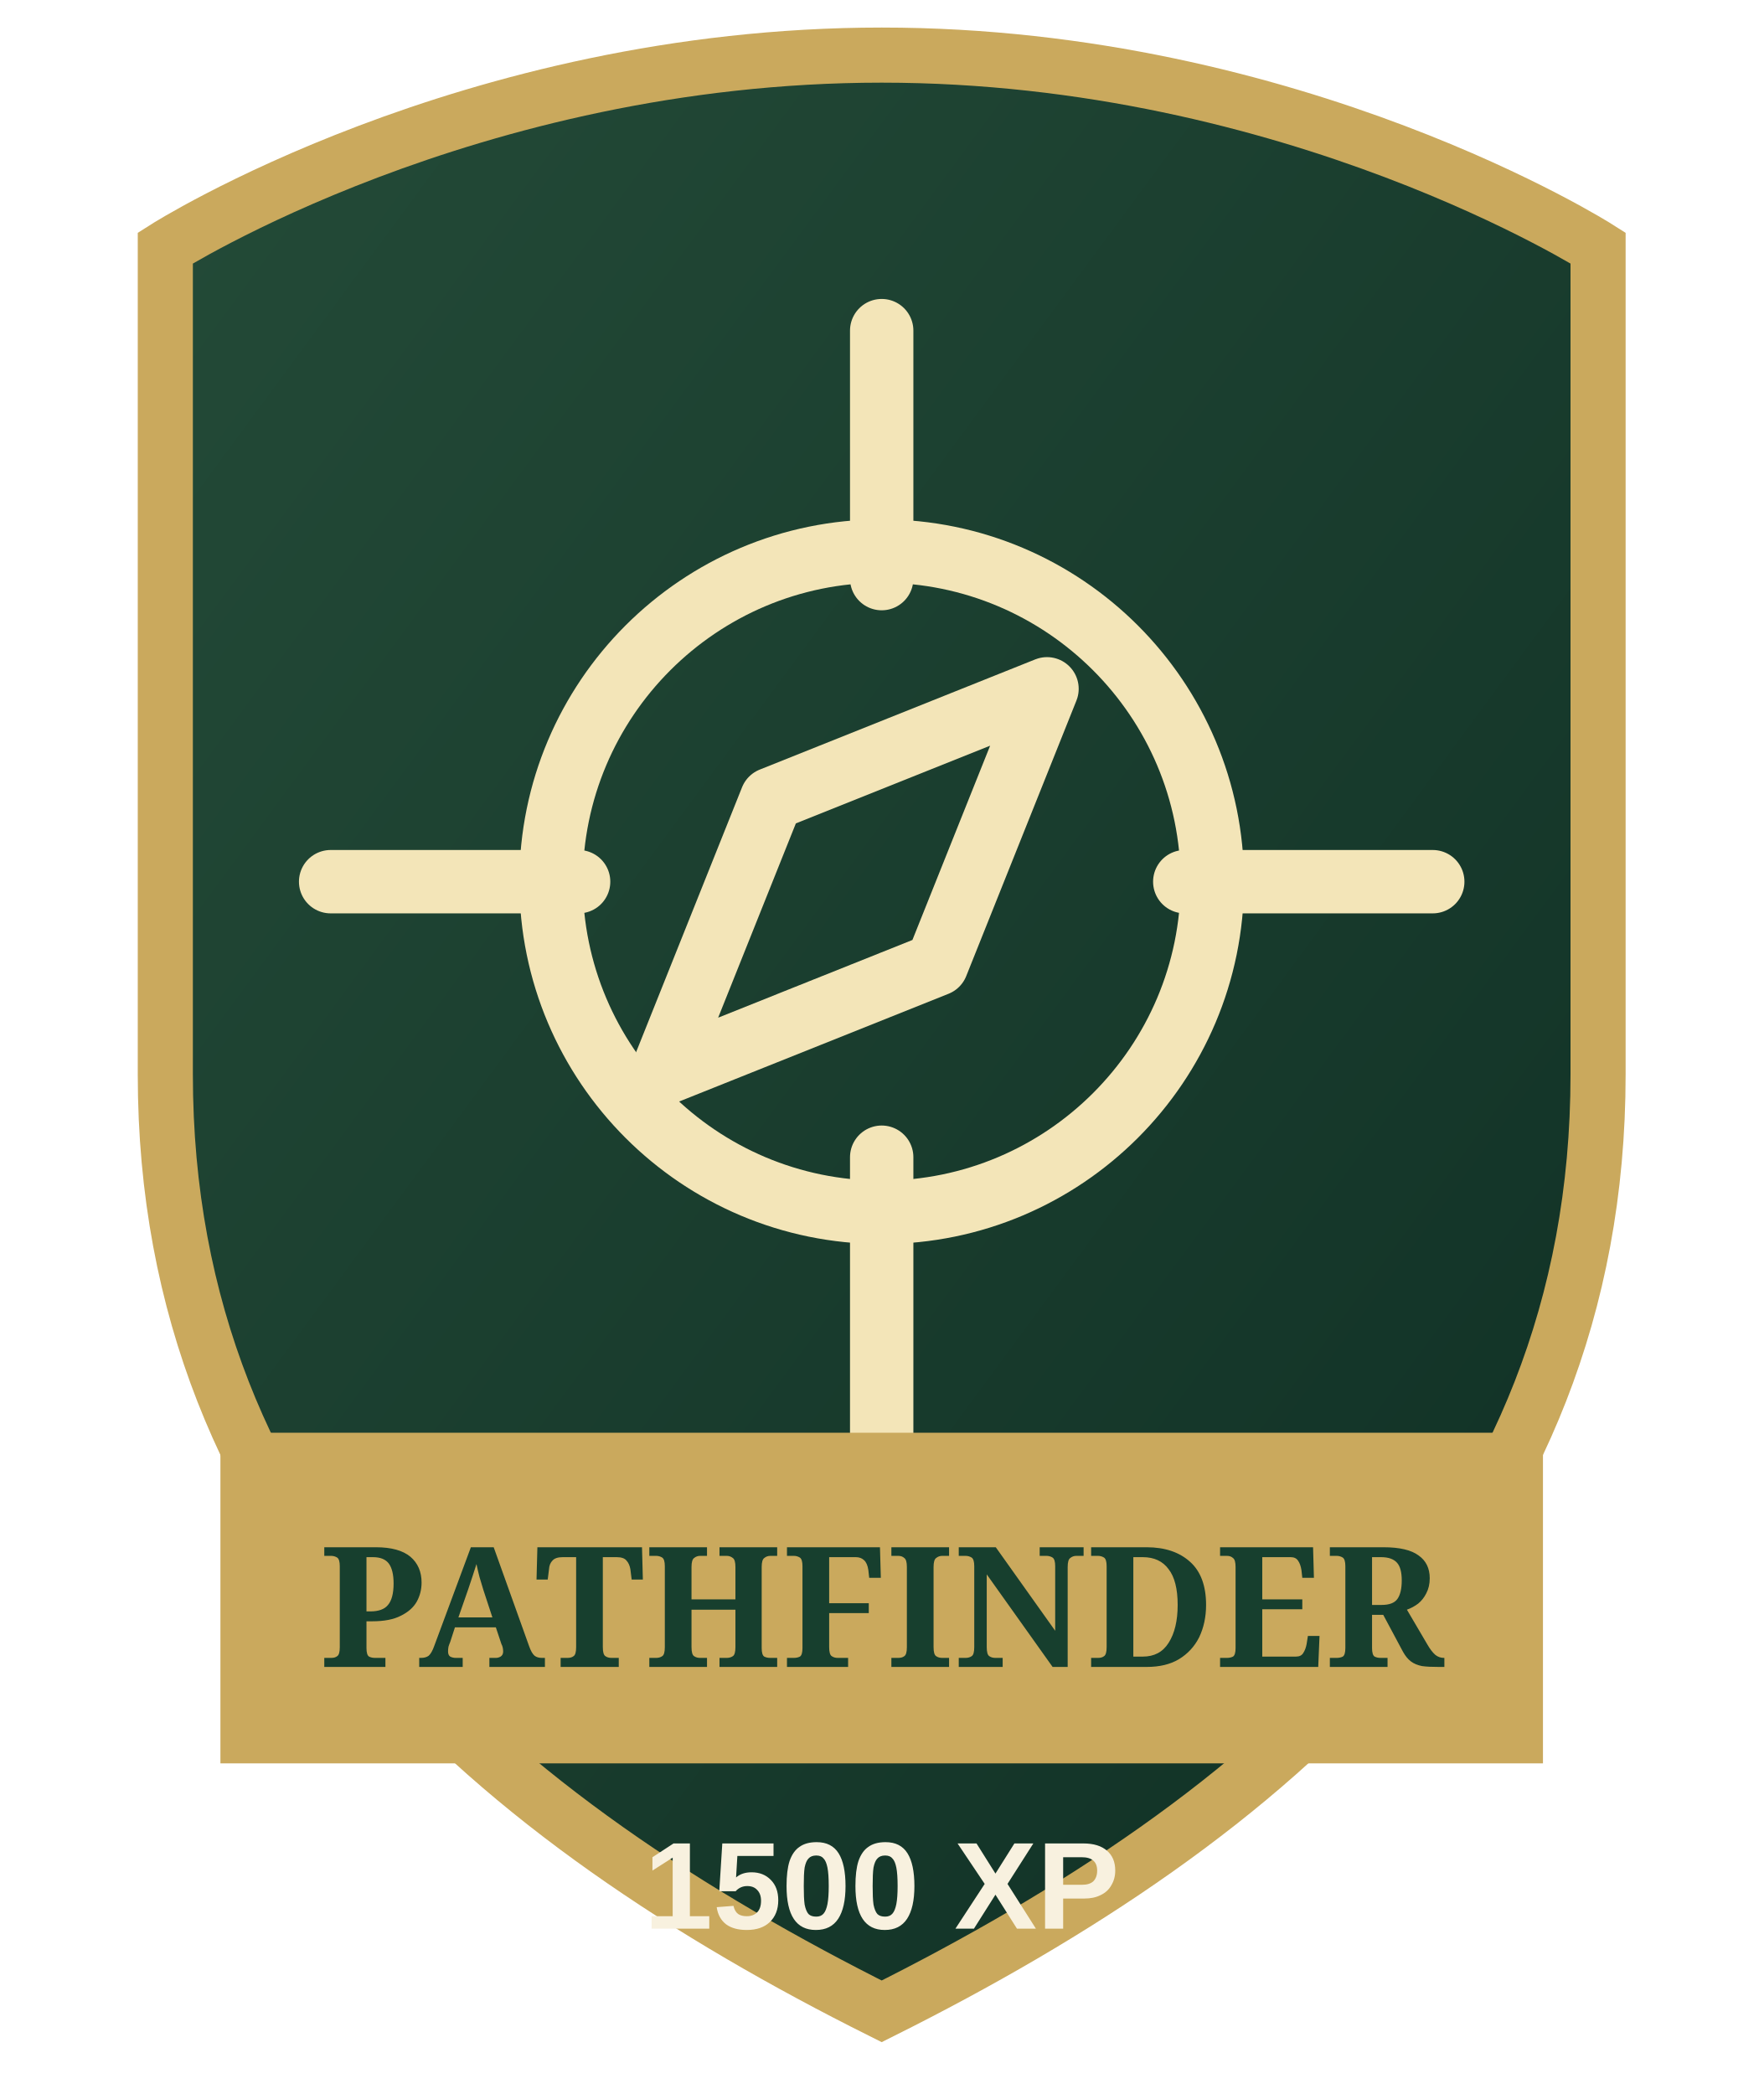
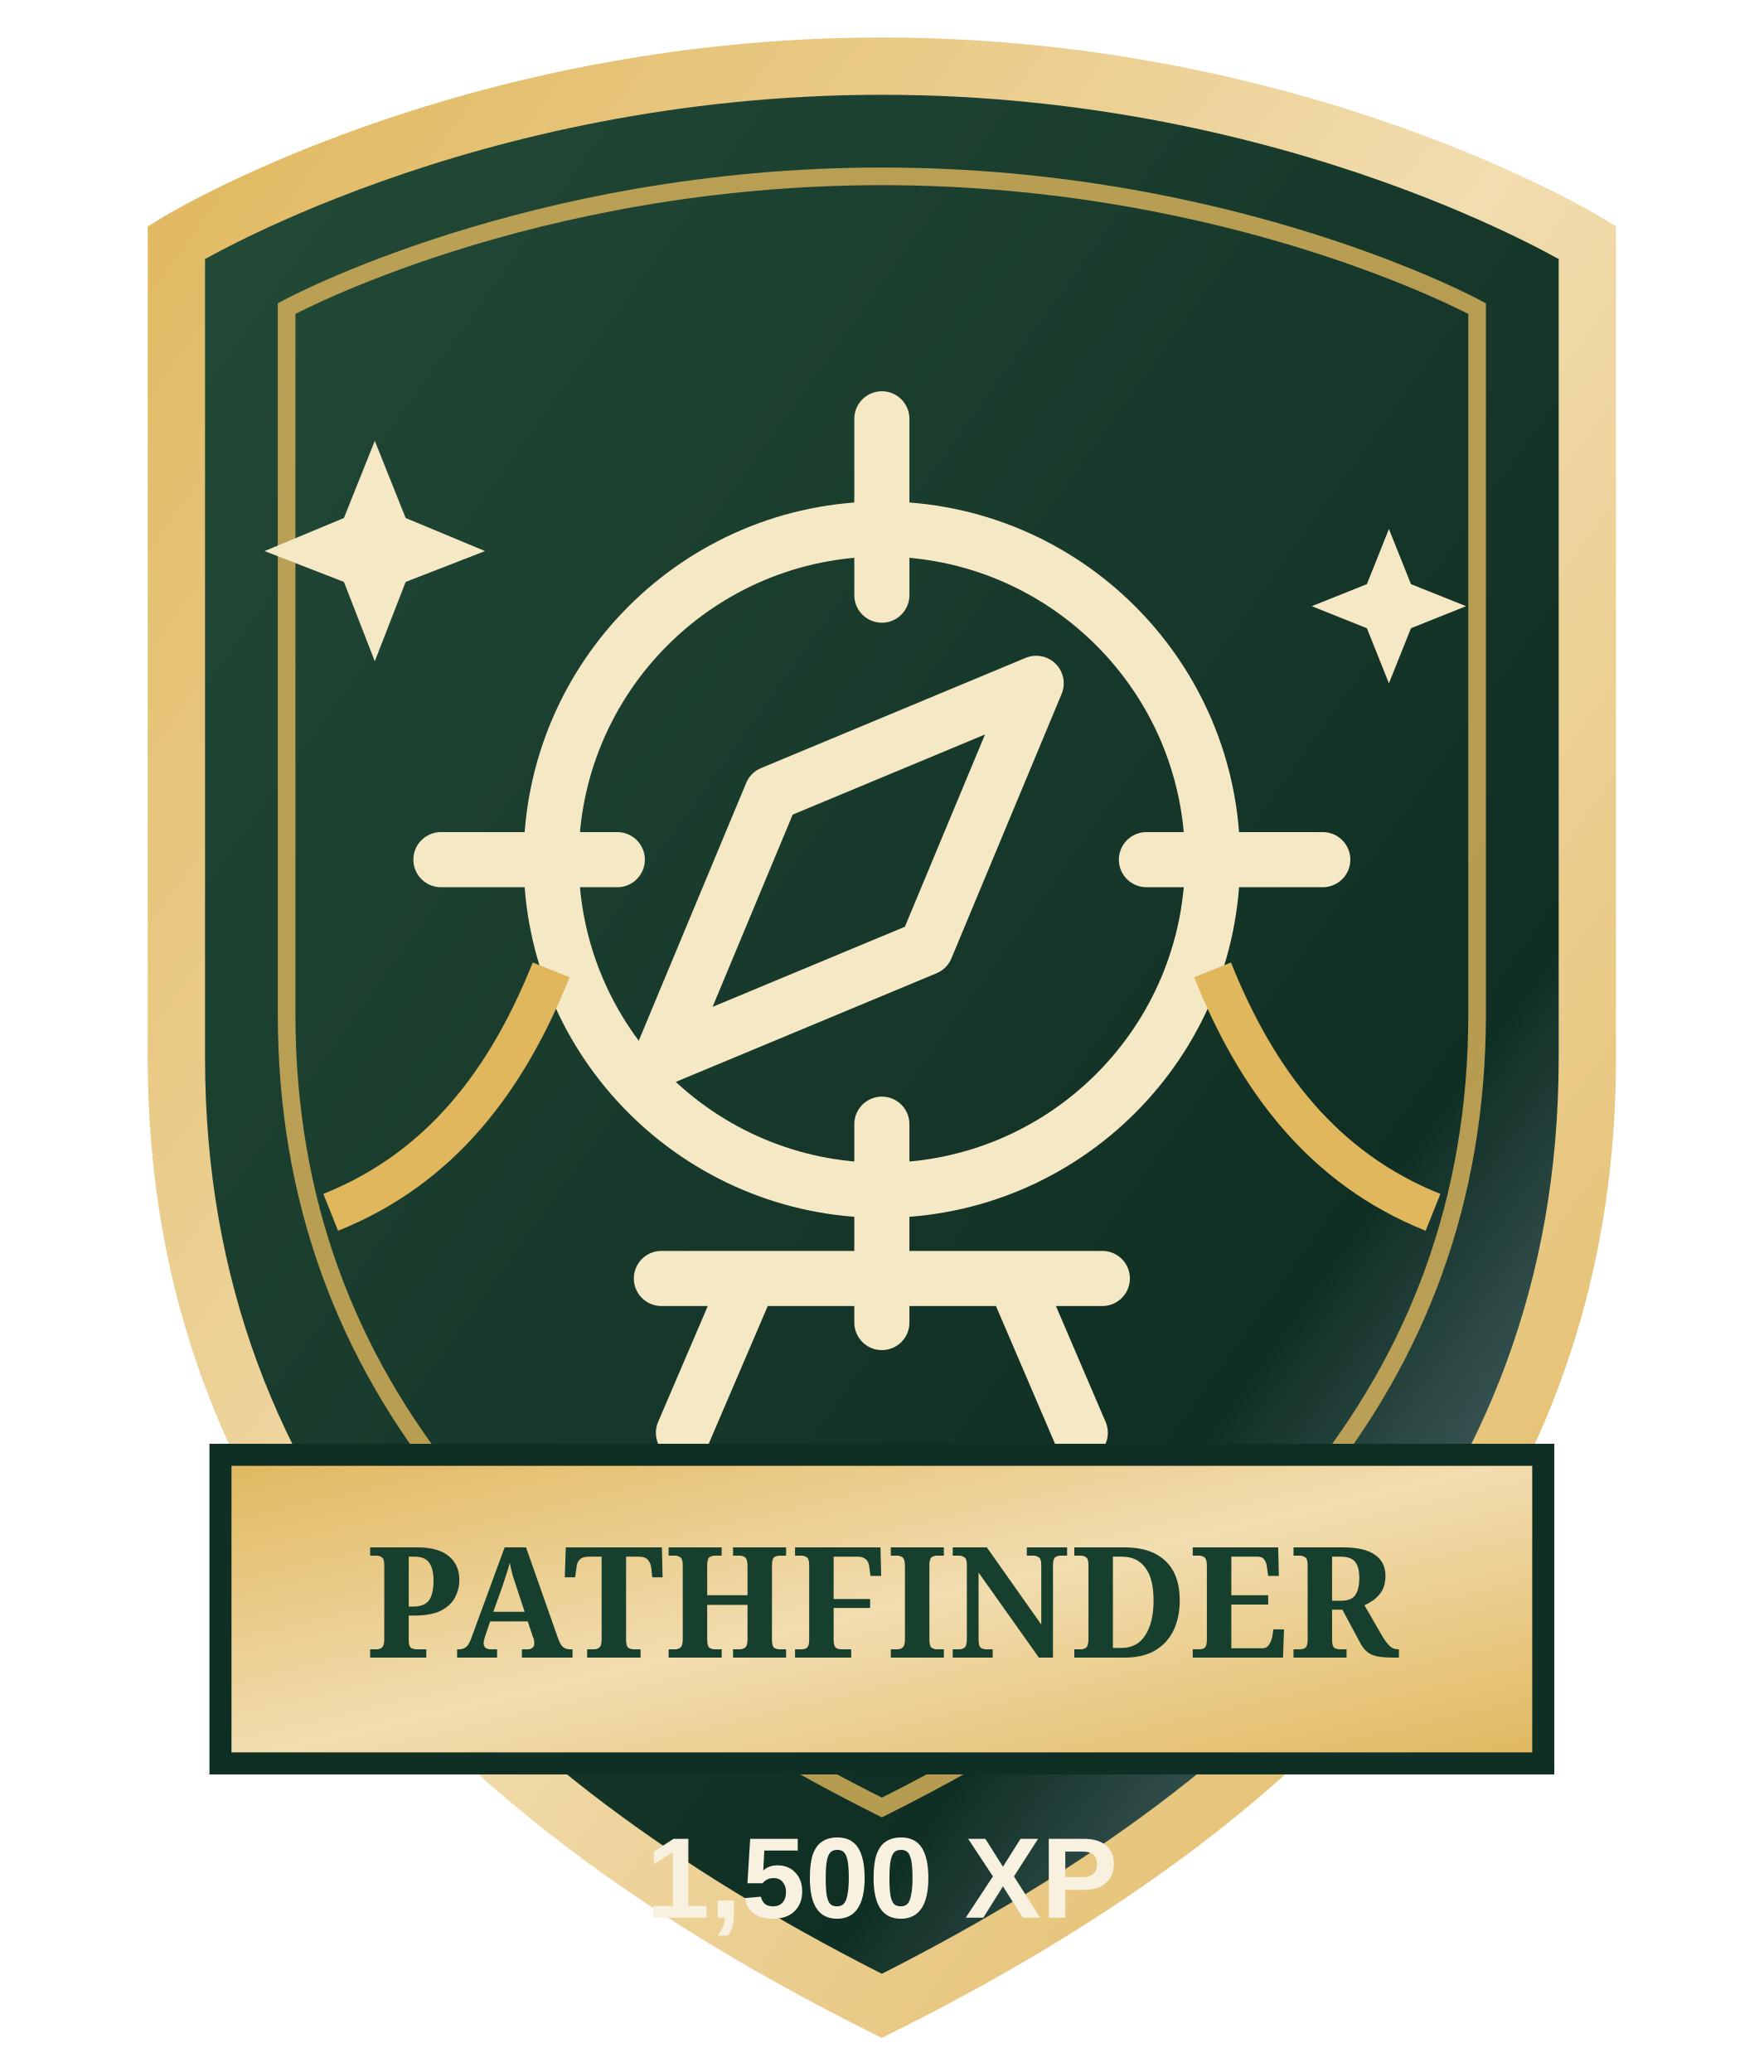
- <svg xmlns="http://www.w3.org/2000/svg" viewBox="0 0 64 76">
+ <svg xmlns="http://www.w3.org/2000/svg" viewBox="0 0 80 94">
  <defs>
-     <linearGradient id="g" x1="0" y1="0" x2="1" y2="1">
+     <linearGradient id="bg" x1="0" y1="0" x2="1" y2="1">
      <stop stop-color="#244b38" />
-       <stop offset="1" stop-color="#0f2f24" />
+       <stop offset=".72" stop-color="#102f24" />
+       <stop offset="1" stop-color="#183c4c" stop-opacity=".58" />
+     </linearGradient>
+     <linearGradient id="metal" x1="0" y1="0" x2="1" y2="1">
+       <stop stop-color="#e0b75d" />
+       <stop offset=".5" stop-color="#f2ddb0" />
+       <stop offset="1" stop-color="#e0b75d" />
    </linearGradient>
  </defs>
-   <path d="M32 2C17 2 6 9 6 9v30c0 17 12 27 26 34 14-7 26-17 26-34V9S47 2 32 2z" fill="url(#g)" stroke="#caa95d" stroke-width="2" />
-   <g fill="none" stroke="#f3e5b8" stroke-width="2.3" stroke-linecap="round" stroke-linejoin="round">
-     <path d="M32 12v9M32 42v10M12 32h9M43 32h9" />
-     <circle cx="32" cy="32" r="12" />
-     <path d="M38 25l-4 10-10 4 4-10 10-4z" />
+   <path d="M40 3C21 3 8 11 8 11v37c0 21 14 34 32 43 18-9 32-22 32-43V11S59 3 40 3z" fill="url(#bg)" stroke="url(#metal)" stroke-width="2.6" />
+   <path d="M40 8C24 8 13 14 13 14v32c0 17 11 28 27 36 16-8 27-19 27-36V14S56 8 40 8z" fill="none" stroke="#e0b75d" stroke-width=".8" opacity=".8" />
+   <path d="M17 20l1.4 3.5L22 25l-3.6 1.4L17 30l-1.4-3.6L12 25l3.6-1.5L17 20zm46 4l1 2.5 2.5 1-2.5 1-1 2.5-1-2.5-2.5-1 2.5-1 1-2.5z" fill="#f5e8c5" stroke="none" />
+   <g fill="none" stroke="#f5e8c5" stroke-width="2.5" stroke-linecap="round" stroke-linejoin="round">
+     <path d="M40 19v8M40 51v9M20 39h8M52 39h8" />
+     <circle cx="40" cy="39" r="15" />
+     <path d="M47 31l-5 12-12 5 5-12 12-5z" />
+     <path d="M30 58h20M34 58l-3 7M46 58l3 7" />
  </g>
-   <path d="M8 52h48v12H8z" rx="5" fill="#caa95d" />
-   <text x="32" y="60.5" text-anchor="middle" font-family="Georgia,serif" font-size="6.1" font-weight="700" fill="#173f2e">PATHFINDER</text>
-   <text x="32" y="70" text-anchor="middle" font-family="Arial,sans-serif" font-size="4.5" font-weight="700" fill="#f8f1df">1500 XP</text>
+   <path d="M15 55c5-2 8-6 10-11M65 55c-5-2-8-6-10-11" fill="none" stroke="#e0b75d" stroke-width="1.8" />
+   <path d="M10 66h60v14H10z" rx="6" fill="url(#metal)" stroke="#102f24" stroke-width="1" />
+   <text x="40" y="75.2" text-anchor="middle" font-family="Georgia,serif" font-size="7" font-weight="700" fill="#173f2e">PATHFINDER</text>
+   <text x="40" y="87" text-anchor="middle" font-family="Arial,sans-serif" font-size="5.2" font-weight="700" fill="#f8f1df">1,500 XP</text>
</svg>
